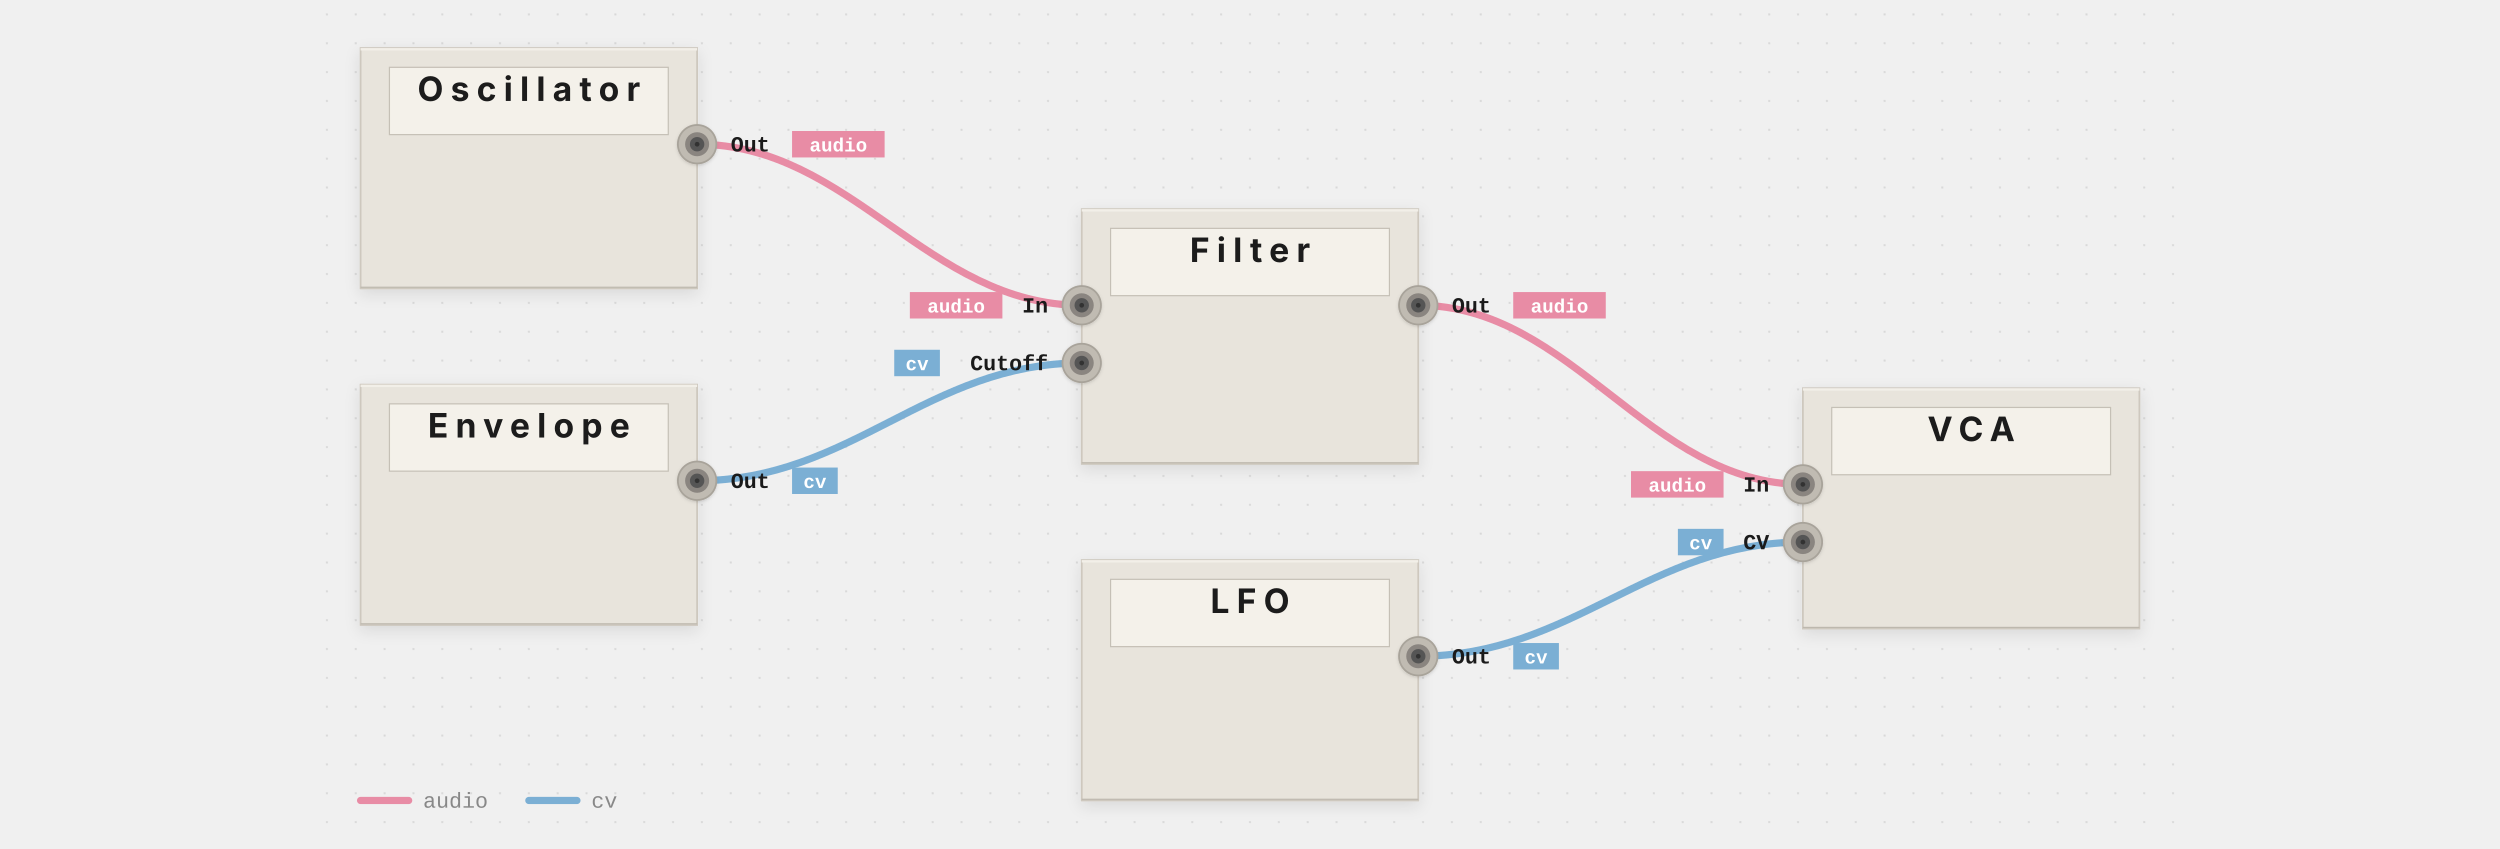
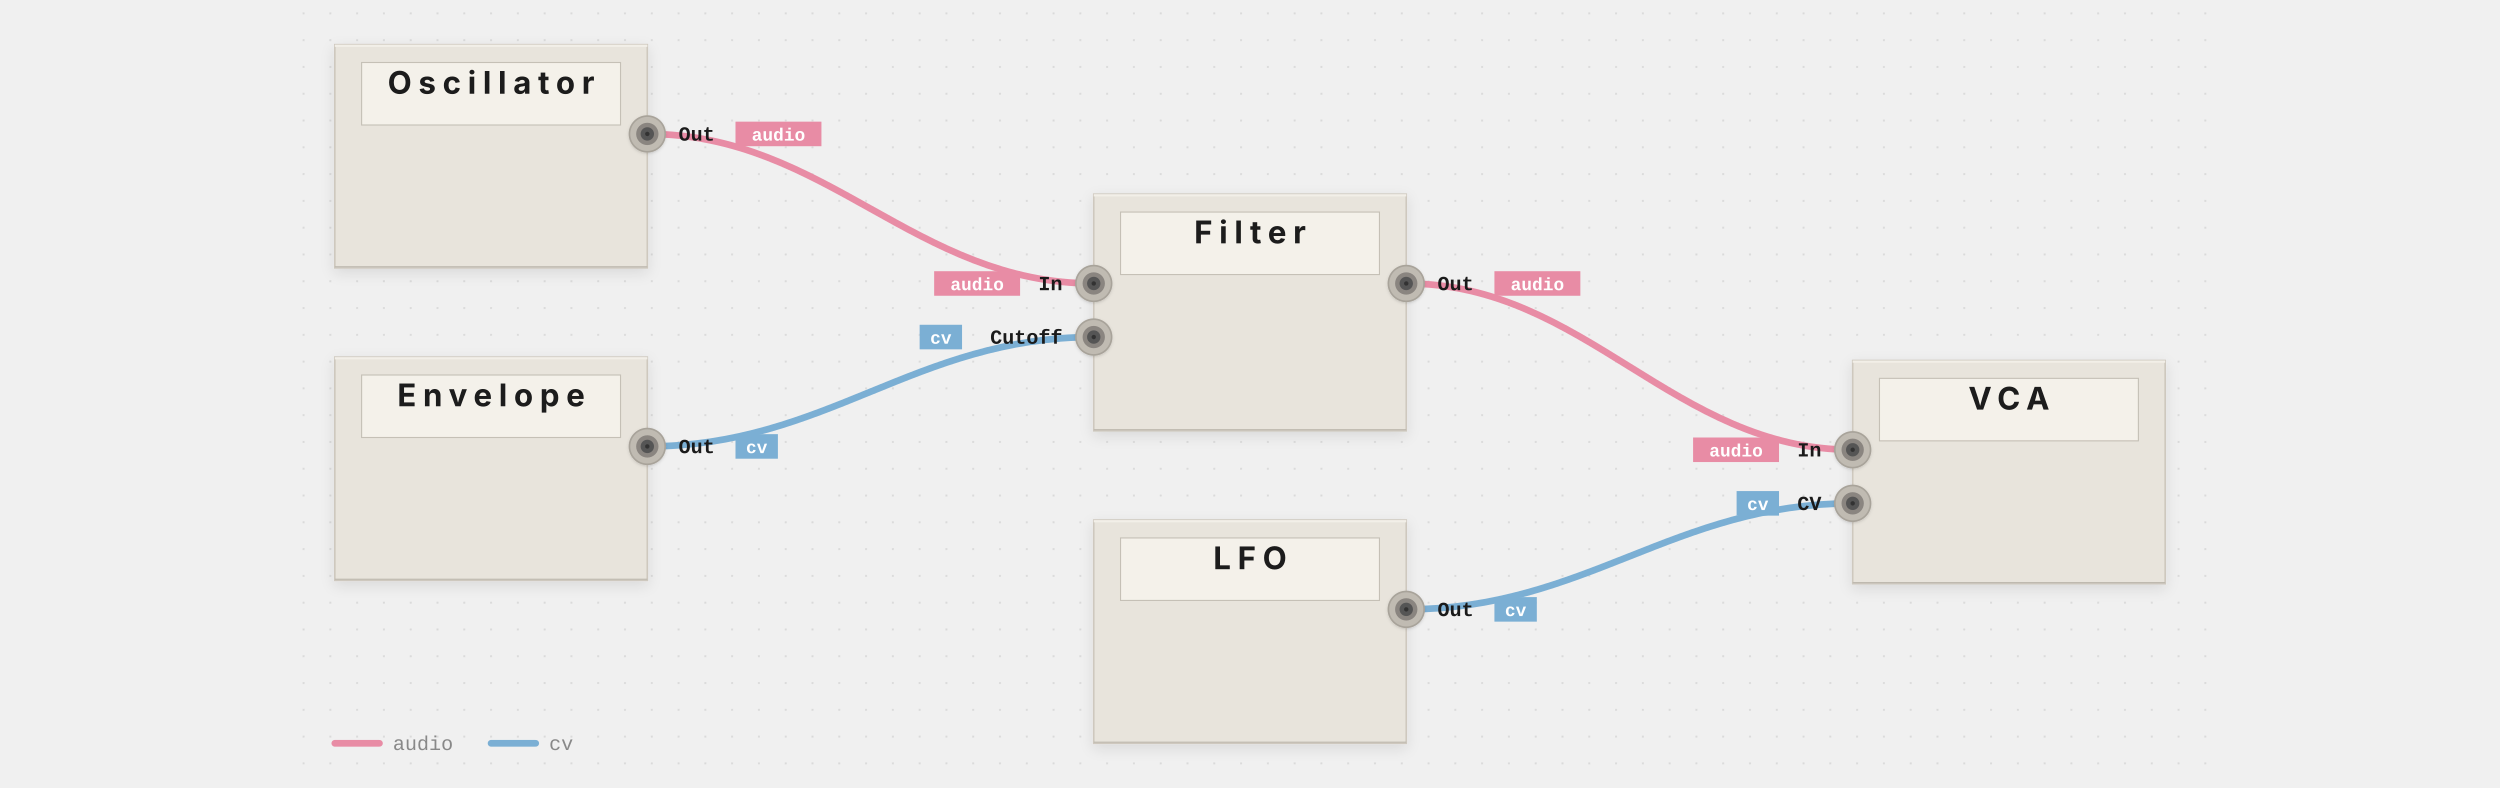
- <svg xmlns="http://www.w3.org/2000/svg" viewBox="-130 0 1040 353" width="100%" data-pf-min-width="1040" role="img" aria-labelledby="pf-4cf1d6-title pf-4cf1d6-desc">
+ <svg xmlns="http://www.w3.org/2000/svg" viewBox="-130 0 1120 353" width="100%" data-pf-min-width="1120" role="img" aria-labelledby="pf-aa5a80-title pf-aa5a80-desc">
  <style>@media print { .pf-panel, .pf-jack { filter: none; } }</style>
  <defs>
-     <filter id="pf-4cf1d6-panel-shadow" x="-20%" y="-20%" width="140%" height="140%">
+     <filter id="pf-aa5a80-panel-shadow" x="-20%" y="-20%" width="140%" height="140%">
      <feDropShadow dx="0" dy="2" stdDeviation="3" flood-opacity="0.1" />
    </filter>
-     <filter id="pf-4cf1d6-jack-shadow" x="-20%" y="-20%" width="140%" height="140%">
+     <filter id="pf-aa5a80-jack-shadow" x="-20%" y="-20%" width="140%" height="140%">
      <feDropShadow dx="0" dy="0.5" stdDeviation="0.8" flood-opacity="0.15" />
    </filter>
-     <pattern id="pf-4cf1d6-dots" width="12" height="12" patternUnits="userSpaceOnUse">
+     <pattern id="pf-aa5a80-dots" width="12" height="12" patternUnits="userSpaceOnUse">
      <circle cx="6" cy="6" r="0.5" fill="#aaaaaa" opacity="0.3" />
    </pattern>
  </defs>
  <g class="pf-layer-bg">
-     <rect width="780" height="353" fill="url(#pf-4cf1d6-dots)" />
+     <rect width="860" height="353" fill="url(#pf-aa5a80-dots)" />
  </g>
  <g class="pf-layer-cables">
-     <path d="M 160 60 C 224 60, 256 127, 320 127" stroke="#e88ca5" stroke-width="3" fill="none" stroke-linecap="round" stroke-linejoin="round" data-connection="conn-0" data-signal="audio" />
-     <path d="M 160 200 C 224 200, 256 151, 320 151" stroke="#7bafd4" stroke-width="3" fill="none" stroke-linecap="round" stroke-linejoin="round" data-connection="conn-1" data-signal="cv" />
-     <path d="M 460 127 C 524 127, 556 201.5, 620 201.5" stroke="#e88ca5" stroke-width="3" fill="none" stroke-linecap="round" stroke-linejoin="round" data-connection="conn-2" data-signal="audio" />
-     <path d="M 460 273 C 524 273, 556 225.5, 620 225.5" stroke="#7bafd4" stroke-width="3" fill="none" stroke-linecap="round" stroke-linejoin="round" data-connection="conn-3" data-signal="cv" />
+     <path d="M 160 60 C 240 60, 280 127, 360 127" stroke="#e88ca5" stroke-width="3" fill="none" stroke-linecap="round" stroke-linejoin="round" data-connection="conn-0" data-signal="audio" />
+     <path d="M 160 200 C 240 200, 280 151, 360 151" stroke="#7bafd4" stroke-width="3" fill="none" stroke-linecap="round" stroke-linejoin="round" data-connection="conn-1" data-signal="cv" />
+     <path d="M 500 127 C 580 127, 620 201.5, 700 201.5" stroke="#e88ca5" stroke-width="3" fill="none" stroke-linecap="round" stroke-linejoin="round" data-connection="conn-2" data-signal="audio" />
+     <path d="M 500 273 C 580 273, 620 225.5, 700 225.5" stroke="#7bafd4" stroke-width="3" fill="none" stroke-linecap="round" stroke-linejoin="round" data-connection="conn-3" data-signal="cv" />
    <circle cx="160" cy="60" r="3.5" fill="#d47a93" />
-     <circle cx="320" cy="127" r="3.5" fill="#d47a93" />
+     <circle cx="360" cy="127" r="3.5" fill="#d47a93" />
    <circle cx="160" cy="200" r="3.5" fill="#6a9ec3" />
-     <circle cx="320" cy="151" r="3.5" fill="#6a9ec3" />
-     <circle cx="460" cy="127" r="3.5" fill="#d47a93" />
-     <circle cx="620" cy="201.5" r="3.5" fill="#d47a93" />
-     <circle cx="460" cy="273" r="3.5" fill="#6a9ec3" />
-     <circle cx="620" cy="225.5" r="3.5" fill="#6a9ec3" />
+     <circle cx="360" cy="151" r="3.5" fill="#6a9ec3" />
+     <circle cx="500" cy="127" r="3.5" fill="#d47a93" />
+     <circle cx="700" cy="201.5" r="3.5" fill="#d47a93" />
+     <circle cx="500" cy="273" r="3.5" fill="#6a9ec3" />
+     <circle cx="700" cy="225.5" r="3.5" fill="#6a9ec3" />
  </g>
  <g class="pf-layer-panels">
-     <g data-module="Oscillator" filter="url(#pf-4cf1d6-panel-shadow)">
+     <g data-module="Oscillator" filter="url(#pf-aa5a80-panel-shadow)">
      <rect x="20" y="20" width="140" height="100" fill="#e8e4dc" stroke="#cec8be" stroke-width="0.75" rx="0" />
      <line x1="20" y1="20.5" x2="160" y2="20.5" stroke="#f2efe8" stroke-width="1" />
      <line x1="20" y1="119.5" x2="160" y2="119.5" stroke="#bdb8ae" stroke-width="0.5" />
      <rect x="32" y="28" width="116" height="28" fill="#f4f1ea" stroke="#c5c0b6" stroke-width="0.5" />
      <text x="90" y="42" text-anchor="middle" font-family="system-ui, -apple-system, BlinkMacSystemFont, 'Segoe UI', sans-serif" font-size="14" font-weight="700" fill="#1a1a1a" letter-spacing="3">Oscillator</text>
    </g>
-     <g data-module="Filter" filter="url(#pf-4cf1d6-panel-shadow)">
-       <rect x="320" y="87" width="140" height="106" fill="#e8e4dc" stroke="#cec8be" stroke-width="0.75" rx="0" />
-       <line x1="320" y1="87.5" x2="460" y2="87.5" stroke="#f2efe8" stroke-width="1" />
-       <line x1="320" y1="192.5" x2="460" y2="192.5" stroke="#bdb8ae" stroke-width="0.5" />
-       <rect x="332" y="95" width="116" height="28" fill="#f4f1ea" stroke="#c5c0b6" stroke-width="0.5" />
-       <text x="390" y="109" text-anchor="middle" font-family="system-ui, -apple-system, BlinkMacSystemFont, 'Segoe UI', sans-serif" font-size="14" font-weight="700" fill="#1a1a1a" letter-spacing="3">Filter</text>
+     <g data-module="Filter" filter="url(#pf-aa5a80-panel-shadow)">
+       <rect x="360" y="87" width="140" height="106" fill="#e8e4dc" stroke="#cec8be" stroke-width="0.75" rx="0" />
+       <line x1="360" y1="87.5" x2="500" y2="87.5" stroke="#f2efe8" stroke-width="1" />
+       <line x1="360" y1="192.5" x2="500" y2="192.5" stroke="#bdb8ae" stroke-width="0.5" />
+       <rect x="372" y="95" width="116" height="28" fill="#f4f1ea" stroke="#c5c0b6" stroke-width="0.5" />
+       <text x="430" y="109" text-anchor="middle" font-family="system-ui, -apple-system, BlinkMacSystemFont, 'Segoe UI', sans-serif" font-size="14" font-weight="700" fill="#1a1a1a" letter-spacing="3">Filter</text>
    </g>
-     <g data-module="Envelope" filter="url(#pf-4cf1d6-panel-shadow)">
+     <g data-module="Envelope" filter="url(#pf-aa5a80-panel-shadow)">
      <rect x="20" y="160" width="140" height="100" fill="#e8e4dc" stroke="#cec8be" stroke-width="0.75" rx="0" />
      <line x1="20" y1="160.5" x2="160" y2="160.5" stroke="#f2efe8" stroke-width="1" />
      <line x1="20" y1="259.5" x2="160" y2="259.5" stroke="#bdb8ae" stroke-width="0.5" />
      <rect x="32" y="168" width="116" height="28" fill="#f4f1ea" stroke="#c5c0b6" stroke-width="0.5" />
      <text x="90" y="182" text-anchor="middle" font-family="system-ui, -apple-system, BlinkMacSystemFont, 'Segoe UI', sans-serif" font-size="14" font-weight="700" fill="#1a1a1a" letter-spacing="3">Envelope</text>
    </g>
-     <g data-module="VCA" filter="url(#pf-4cf1d6-panel-shadow)">
-       <rect x="620" y="161.5" width="140" height="100" fill="#e8e4dc" stroke="#cec8be" stroke-width="0.75" rx="0" />
-       <line x1="620" y1="162" x2="760" y2="162" stroke="#f2efe8" stroke-width="1" />
-       <line x1="620" y1="261" x2="760" y2="261" stroke="#bdb8ae" stroke-width="0.5" />
-       <rect x="632" y="169.5" width="116" height="28" fill="#f4f1ea" stroke="#c5c0b6" stroke-width="0.5" />
-       <text x="690" y="183.5" text-anchor="middle" font-family="system-ui, -apple-system, BlinkMacSystemFont, 'Segoe UI', sans-serif" font-size="14" font-weight="700" fill="#1a1a1a" letter-spacing="3">VCA</text>
+     <g data-module="VCA" filter="url(#pf-aa5a80-panel-shadow)">
+       <rect x="700" y="161.5" width="140" height="100" fill="#e8e4dc" stroke="#cec8be" stroke-width="0.75" rx="0" />
+       <line x1="700" y1="162" x2="840" y2="162" stroke="#f2efe8" stroke-width="1" />
+       <line x1="700" y1="261" x2="840" y2="261" stroke="#bdb8ae" stroke-width="0.5" />
+       <rect x="712" y="169.5" width="116" height="28" fill="#f4f1ea" stroke="#c5c0b6" stroke-width="0.5" />
+       <text x="770" y="183.5" text-anchor="middle" font-family="system-ui, -apple-system, BlinkMacSystemFont, 'Segoe UI', sans-serif" font-size="14" font-weight="700" fill="#1a1a1a" letter-spacing="3">VCA</text>
    </g>
-     <g data-module="LFO" filter="url(#pf-4cf1d6-panel-shadow)">
-       <rect x="320" y="233" width="140" height="100" fill="#e8e4dc" stroke="#cec8be" stroke-width="0.75" rx="0" />
-       <line x1="320" y1="233.5" x2="460" y2="233.5" stroke="#f2efe8" stroke-width="1" />
-       <line x1="320" y1="332.5" x2="460" y2="332.5" stroke="#bdb8ae" stroke-width="0.5" />
-       <rect x="332" y="241" width="116" height="28" fill="#f4f1ea" stroke="#c5c0b6" stroke-width="0.5" />
-       <text x="390" y="255" text-anchor="middle" font-family="system-ui, -apple-system, BlinkMacSystemFont, 'Segoe UI', sans-serif" font-size="14" font-weight="700" fill="#1a1a1a" letter-spacing="3">LFO</text>
+     <g data-module="LFO" filter="url(#pf-aa5a80-panel-shadow)">
+       <rect x="360" y="233" width="140" height="100" fill="#e8e4dc" stroke="#cec8be" stroke-width="0.75" rx="0" />
+       <line x1="360" y1="233.5" x2="500" y2="233.5" stroke="#f2efe8" stroke-width="1" />
+       <line x1="360" y1="332.5" x2="500" y2="332.5" stroke="#bdb8ae" stroke-width="0.5" />
+       <rect x="372" y="241" width="116" height="28" fill="#f4f1ea" stroke="#c5c0b6" stroke-width="0.5" />
+       <text x="430" y="255" text-anchor="middle" font-family="system-ui, -apple-system, BlinkMacSystemFont, 'Segoe UI', sans-serif" font-size="14" font-weight="700" fill="#1a1a1a" letter-spacing="3">LFO</text>
    </g>
  </g>
  <g class="pf-layer-params" />
  <g class="pf-layer-jacks">
-     <g data-port="oscillator.out" filter="url(#pf-4cf1d6-jack-shadow)">
+     <g data-port="oscillator.out" filter="url(#pf-aa5a80-jack-shadow)">
      <circle cx="160" cy="60" r="8" fill="#c0bbb2" stroke="#a8a39a" stroke-width="0.75" />
      <circle cx="160" cy="60" r="5" fill="#8a8580" />
      <circle cx="160" cy="60" r="3" fill="#555555" />
      <circle cx="160" cy="60" r="1" fill="#333333" />
    </g>
-     <g data-port="filter.in" filter="url(#pf-4cf1d6-jack-shadow)">
-       <circle cx="320" cy="127" r="8" fill="#c0bbb2" stroke="#a8a39a" stroke-width="0.75" />
-       <circle cx="320" cy="127" r="5" fill="#8a8580" />
-       <circle cx="320" cy="127" r="3" fill="#555555" />
-       <circle cx="320" cy="127" r="1" fill="#333333" />
+     <g data-port="filter.in" filter="url(#pf-aa5a80-jack-shadow)">
+       <circle cx="360" cy="127" r="8" fill="#c0bbb2" stroke="#a8a39a" stroke-width="0.75" />
+       <circle cx="360" cy="127" r="5" fill="#8a8580" />
+       <circle cx="360" cy="127" r="3" fill="#555555" />
+       <circle cx="360" cy="127" r="1" fill="#333333" />
    </g>
-     <g data-port="filter.cutoff" filter="url(#pf-4cf1d6-jack-shadow)">
-       <circle cx="320" cy="151" r="8" fill="#c0bbb2" stroke="#a8a39a" stroke-width="0.75" />
-       <circle cx="320" cy="151" r="5" fill="#8a8580" />
-       <circle cx="320" cy="151" r="3" fill="#555555" />
-       <circle cx="320" cy="151" r="1" fill="#333333" />
+     <g data-port="filter.cutoff" filter="url(#pf-aa5a80-jack-shadow)">
+       <circle cx="360" cy="151" r="8" fill="#c0bbb2" stroke="#a8a39a" stroke-width="0.75" />
+       <circle cx="360" cy="151" r="5" fill="#8a8580" />
+       <circle cx="360" cy="151" r="3" fill="#555555" />
+       <circle cx="360" cy="151" r="1" fill="#333333" />
    </g>
-     <g data-port="filter.out" filter="url(#pf-4cf1d6-jack-shadow)">
-       <circle cx="460" cy="127" r="8" fill="#c0bbb2" stroke="#a8a39a" stroke-width="0.75" />
-       <circle cx="460" cy="127" r="5" fill="#8a8580" />
-       <circle cx="460" cy="127" r="3" fill="#555555" />
-       <circle cx="460" cy="127" r="1" fill="#333333" />
+     <g data-port="filter.out" filter="url(#pf-aa5a80-jack-shadow)">
+       <circle cx="500" cy="127" r="8" fill="#c0bbb2" stroke="#a8a39a" stroke-width="0.75" />
+       <circle cx="500" cy="127" r="5" fill="#8a8580" />
+       <circle cx="500" cy="127" r="3" fill="#555555" />
+       <circle cx="500" cy="127" r="1" fill="#333333" />
    </g>
-     <g data-port="envelope.out" filter="url(#pf-4cf1d6-jack-shadow)">
+     <g data-port="envelope.out" filter="url(#pf-aa5a80-jack-shadow)">
      <circle cx="160" cy="200" r="8" fill="#c0bbb2" stroke="#a8a39a" stroke-width="0.75" />
      <circle cx="160" cy="200" r="5" fill="#8a8580" />
      <circle cx="160" cy="200" r="3" fill="#555555" />
      <circle cx="160" cy="200" r="1" fill="#333333" />
    </g>
-     <g data-port="vca.in" filter="url(#pf-4cf1d6-jack-shadow)">
-       <circle cx="620" cy="201.5" r="8" fill="#c0bbb2" stroke="#a8a39a" stroke-width="0.75" />
-       <circle cx="620" cy="201.5" r="5" fill="#8a8580" />
-       <circle cx="620" cy="201.5" r="3" fill="#555555" />
-       <circle cx="620" cy="201.5" r="1" fill="#333333" />
+     <g data-port="vca.in" filter="url(#pf-aa5a80-jack-shadow)">
+       <circle cx="700" cy="201.5" r="8" fill="#c0bbb2" stroke="#a8a39a" stroke-width="0.75" />
+       <circle cx="700" cy="201.5" r="5" fill="#8a8580" />
+       <circle cx="700" cy="201.5" r="3" fill="#555555" />
+       <circle cx="700" cy="201.5" r="1" fill="#333333" />
    </g>
-     <g data-port="vca.cv" filter="url(#pf-4cf1d6-jack-shadow)">
-       <circle cx="620" cy="225.5" r="8" fill="#c0bbb2" stroke="#a8a39a" stroke-width="0.75" />
-       <circle cx="620" cy="225.5" r="5" fill="#8a8580" />
-       <circle cx="620" cy="225.5" r="3" fill="#555555" />
-       <circle cx="620" cy="225.5" r="1" fill="#333333" />
+     <g data-port="vca.cv" filter="url(#pf-aa5a80-jack-shadow)">
+       <circle cx="700" cy="225.5" r="8" fill="#c0bbb2" stroke="#a8a39a" stroke-width="0.75" />
+       <circle cx="700" cy="225.5" r="5" fill="#8a8580" />
+       <circle cx="700" cy="225.5" r="3" fill="#555555" />
+       <circle cx="700" cy="225.5" r="1" fill="#333333" />
    </g>
-     <g data-port="lfo.out" filter="url(#pf-4cf1d6-jack-shadow)">
-       <circle cx="460" cy="273" r="8" fill="#c0bbb2" stroke="#a8a39a" stroke-width="0.75" />
-       <circle cx="460" cy="273" r="5" fill="#8a8580" />
-       <circle cx="460" cy="273" r="3" fill="#555555" />
-       <circle cx="460" cy="273" r="1" fill="#333333" />
+     <g data-port="lfo.out" filter="url(#pf-aa5a80-jack-shadow)">
+       <circle cx="500" cy="273" r="8" fill="#c0bbb2" stroke="#a8a39a" stroke-width="0.75" />
+       <circle cx="500" cy="273" r="5" fill="#8a8580" />
+       <circle cx="500" cy="273" r="3" fill="#555555" />
+       <circle cx="500" cy="273" r="1" fill="#333333" />
    </g>
  </g>
  <g class="pf-layer-labels">
    <text x="174" y="63" font-family="'SF Mono', 'Fira Code', Consolas, 'Courier New', monospace" font-size="9" fill="#1a1a1a" font-weight="600" text-anchor="start">Out</text>
    <rect class="pf-port-pill" x="199.5" y="54.5" width="38.5" height="11" rx="0" fill="#e88ca5" data-signal="audio" />
    <text class="pf-port-pill-text" x="218.75" y="63" text-anchor="middle" font-family="'SF Mono', 'Fira Code', Consolas, 'Courier New', monospace" font-size="8" fill="#ffffff" font-weight="600">audio</text>
-     <text x="306" y="130" font-family="'SF Mono', 'Fira Code', Consolas, 'Courier New', monospace" font-size="9" fill="#1a1a1a" font-weight="600" text-anchor="end">In</text>
-     <rect class="pf-port-pill" x="248.5" y="121.5" width="38.5" height="11" rx="0" fill="#e88ca5" data-signal="audio" />
-     <text class="pf-port-pill-text" x="267.75" y="130" text-anchor="middle" font-family="'SF Mono', 'Fira Code', Consolas, 'Courier New', monospace" font-size="8" fill="#ffffff" font-weight="600">audio</text>
-     <text x="306" y="154" font-family="'SF Mono', 'Fira Code', Consolas, 'Courier New', monospace" font-size="9" fill="#1a1a1a" font-weight="600" text-anchor="end">Cutoff</text>
-     <rect class="pf-port-pill" x="242" y="145.5" width="19" height="11" rx="0" fill="#7bafd4" data-signal="cv" />
-     <text class="pf-port-pill-text" x="251.5" y="154" text-anchor="middle" font-family="'SF Mono', 'Fira Code', Consolas, 'Courier New', monospace" font-size="8" fill="#ffffff" font-weight="600">cv</text>
-     <text x="474" y="130" font-family="'SF Mono', 'Fira Code', Consolas, 'Courier New', monospace" font-size="9" fill="#1a1a1a" font-weight="600" text-anchor="start">Out</text>
-     <rect class="pf-port-pill" x="499.5" y="121.5" width="38.5" height="11" rx="0" fill="#e88ca5" data-signal="audio" />
-     <text class="pf-port-pill-text" x="518.75" y="130" text-anchor="middle" font-family="'SF Mono', 'Fira Code', Consolas, 'Courier New', monospace" font-size="8" fill="#ffffff" font-weight="600">audio</text>
+     <text x="346" y="130" font-family="'SF Mono', 'Fira Code', Consolas, 'Courier New', monospace" font-size="9" fill="#1a1a1a" font-weight="600" text-anchor="end">In</text>
+     <rect class="pf-port-pill" x="288.5" y="121.5" width="38.5" height="11" rx="0" fill="#e88ca5" data-signal="audio" />
+     <text class="pf-port-pill-text" x="307.75" y="130" text-anchor="middle" font-family="'SF Mono', 'Fira Code', Consolas, 'Courier New', monospace" font-size="8" fill="#ffffff" font-weight="600">audio</text>
+     <text x="346" y="154" font-family="'SF Mono', 'Fira Code', Consolas, 'Courier New', monospace" font-size="9" fill="#1a1a1a" font-weight="600" text-anchor="end">Cutoff</text>
+     <rect class="pf-port-pill" x="282" y="145.5" width="19" height="11" rx="0" fill="#7bafd4" data-signal="cv" />
+     <text class="pf-port-pill-text" x="291.5" y="154" text-anchor="middle" font-family="'SF Mono', 'Fira Code', Consolas, 'Courier New', monospace" font-size="8" fill="#ffffff" font-weight="600">cv</text>
+     <text x="514" y="130" font-family="'SF Mono', 'Fira Code', Consolas, 'Courier New', monospace" font-size="9" fill="#1a1a1a" font-weight="600" text-anchor="start">Out</text>
+     <rect class="pf-port-pill" x="539.5" y="121.5" width="38.5" height="11" rx="0" fill="#e88ca5" data-signal="audio" />
+     <text class="pf-port-pill-text" x="558.75" y="130" text-anchor="middle" font-family="'SF Mono', 'Fira Code', Consolas, 'Courier New', monospace" font-size="8" fill="#ffffff" font-weight="600">audio</text>
    <text x="174" y="203" font-family="'SF Mono', 'Fira Code', Consolas, 'Courier New', monospace" font-size="9" fill="#1a1a1a" font-weight="600" text-anchor="start">Out</text>
    <rect class="pf-port-pill" x="199.5" y="194.5" width="19" height="11" rx="0" fill="#7bafd4" data-signal="cv" />
    <text class="pf-port-pill-text" x="209" y="203" text-anchor="middle" font-family="'SF Mono', 'Fira Code', Consolas, 'Courier New', monospace" font-size="8" fill="#ffffff" font-weight="600">cv</text>
-     <text x="606" y="204.5" font-family="'SF Mono', 'Fira Code', Consolas, 'Courier New', monospace" font-size="9" fill="#1a1a1a" font-weight="600" text-anchor="end">In</text>
-     <rect class="pf-port-pill" x="548.5" y="196" width="38.5" height="11" rx="0" fill="#e88ca5" data-signal="audio" />
-     <text class="pf-port-pill-text" x="567.75" y="204.5" text-anchor="middle" font-family="'SF Mono', 'Fira Code', Consolas, 'Courier New', monospace" font-size="8" fill="#ffffff" font-weight="600">audio</text>
-     <text x="606" y="228.5" font-family="'SF Mono', 'Fira Code', Consolas, 'Courier New', monospace" font-size="9" fill="#1a1a1a" font-weight="600" text-anchor="end">CV</text>
-     <rect class="pf-port-pill" x="568" y="220" width="19" height="11" rx="0" fill="#7bafd4" data-signal="cv" />
-     <text class="pf-port-pill-text" x="577.5" y="228.5" text-anchor="middle" font-family="'SF Mono', 'Fira Code', Consolas, 'Courier New', monospace" font-size="8" fill="#ffffff" font-weight="600">cv</text>
-     <text x="474" y="276" font-family="'SF Mono', 'Fira Code', Consolas, 'Courier New', monospace" font-size="9" fill="#1a1a1a" font-weight="600" text-anchor="start">Out</text>
-     <rect class="pf-port-pill" x="499.5" y="267.5" width="19" height="11" rx="0" fill="#7bafd4" data-signal="cv" />
-     <text class="pf-port-pill-text" x="509" y="276" text-anchor="middle" font-family="'SF Mono', 'Fira Code', Consolas, 'Courier New', monospace" font-size="8" fill="#ffffff" font-weight="600">cv</text>
+     <text x="686" y="204.5" font-family="'SF Mono', 'Fira Code', Consolas, 'Courier New', monospace" font-size="9" fill="#1a1a1a" font-weight="600" text-anchor="end">In</text>
+     <rect class="pf-port-pill" x="628.5" y="196" width="38.5" height="11" rx="0" fill="#e88ca5" data-signal="audio" />
+     <text class="pf-port-pill-text" x="647.75" y="204.5" text-anchor="middle" font-family="'SF Mono', 'Fira Code', Consolas, 'Courier New', monospace" font-size="8" fill="#ffffff" font-weight="600">audio</text>
+     <text x="686" y="228.5" font-family="'SF Mono', 'Fira Code', Consolas, 'Courier New', monospace" font-size="9" fill="#1a1a1a" font-weight="600" text-anchor="end">CV</text>
+     <rect class="pf-port-pill" x="648" y="220" width="19" height="11" rx="0" fill="#7bafd4" data-signal="cv" />
+     <text class="pf-port-pill-text" x="657.5" y="228.5" text-anchor="middle" font-family="'SF Mono', 'Fira Code', Consolas, 'Courier New', monospace" font-size="8" fill="#ffffff" font-weight="600">cv</text>
+     <text x="514" y="276" font-family="'SF Mono', 'Fira Code', Consolas, 'Courier New', monospace" font-size="9" fill="#1a1a1a" font-weight="600" text-anchor="start">Out</text>
+     <rect class="pf-port-pill" x="539.5" y="267.5" width="19" height="11" rx="0" fill="#7bafd4" data-signal="cv" />
+     <text class="pf-port-pill-text" x="549" y="276" text-anchor="middle" font-family="'SF Mono', 'Fira Code', Consolas, 'Courier New', monospace" font-size="8" fill="#ffffff" font-weight="600">cv</text>
  </g>
  <g class="pf-layer-annotations" />
  <g class="pf-layer-legend">
    <g transform="translate(20, 333)">
      <line x1="0" y1="0" x2="20" y2="0" stroke="#e88ca5" stroke-width="3" stroke-linecap="round" />
      <text x="26" y="3" font-family="'SF Mono', 'Fira Code', Consolas, 'Courier New', monospace" font-size="9" fill="#888888">audio</text>
    </g>
    <g transform="translate(90, 333)">
      <line x1="0" y1="0" x2="20" y2="0" stroke="#7bafd4" stroke-width="3" stroke-linecap="round" />
      <text x="26" y="3" font-family="'SF Mono', 'Fira Code', Consolas, 'Courier New', monospace" font-size="9" fill="#888888">cv</text>
    </g>
  </g>
</svg>
